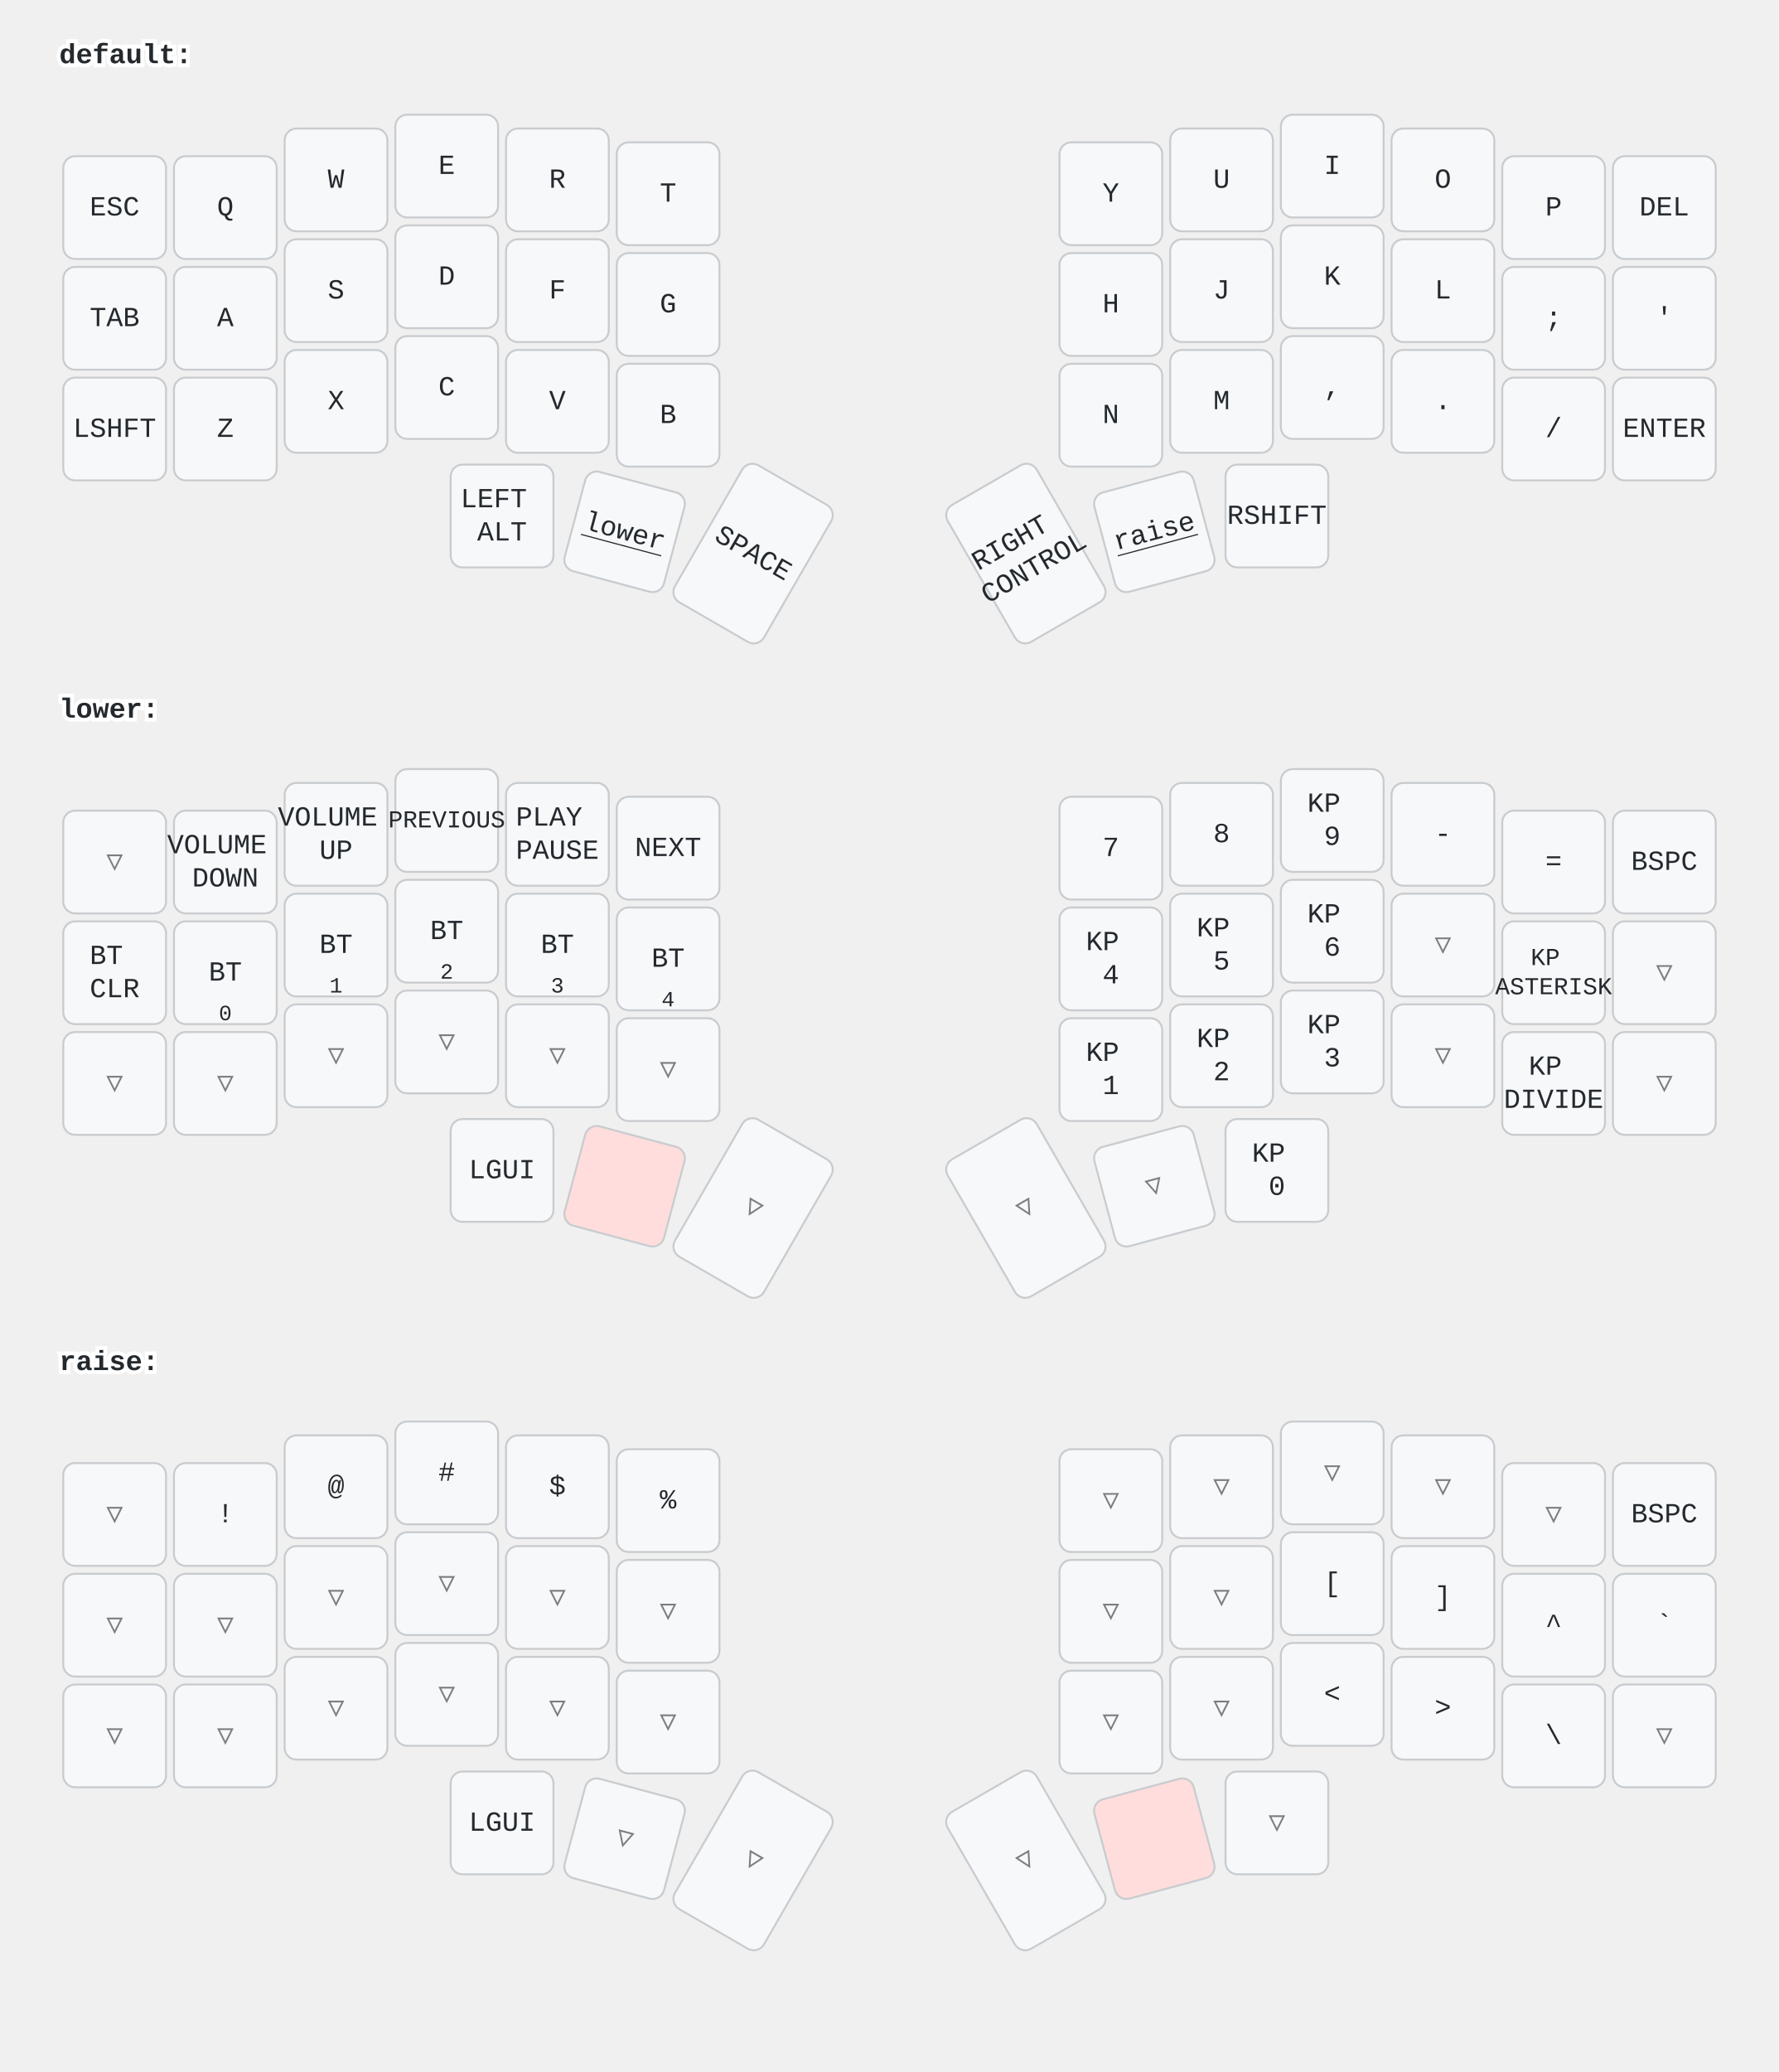
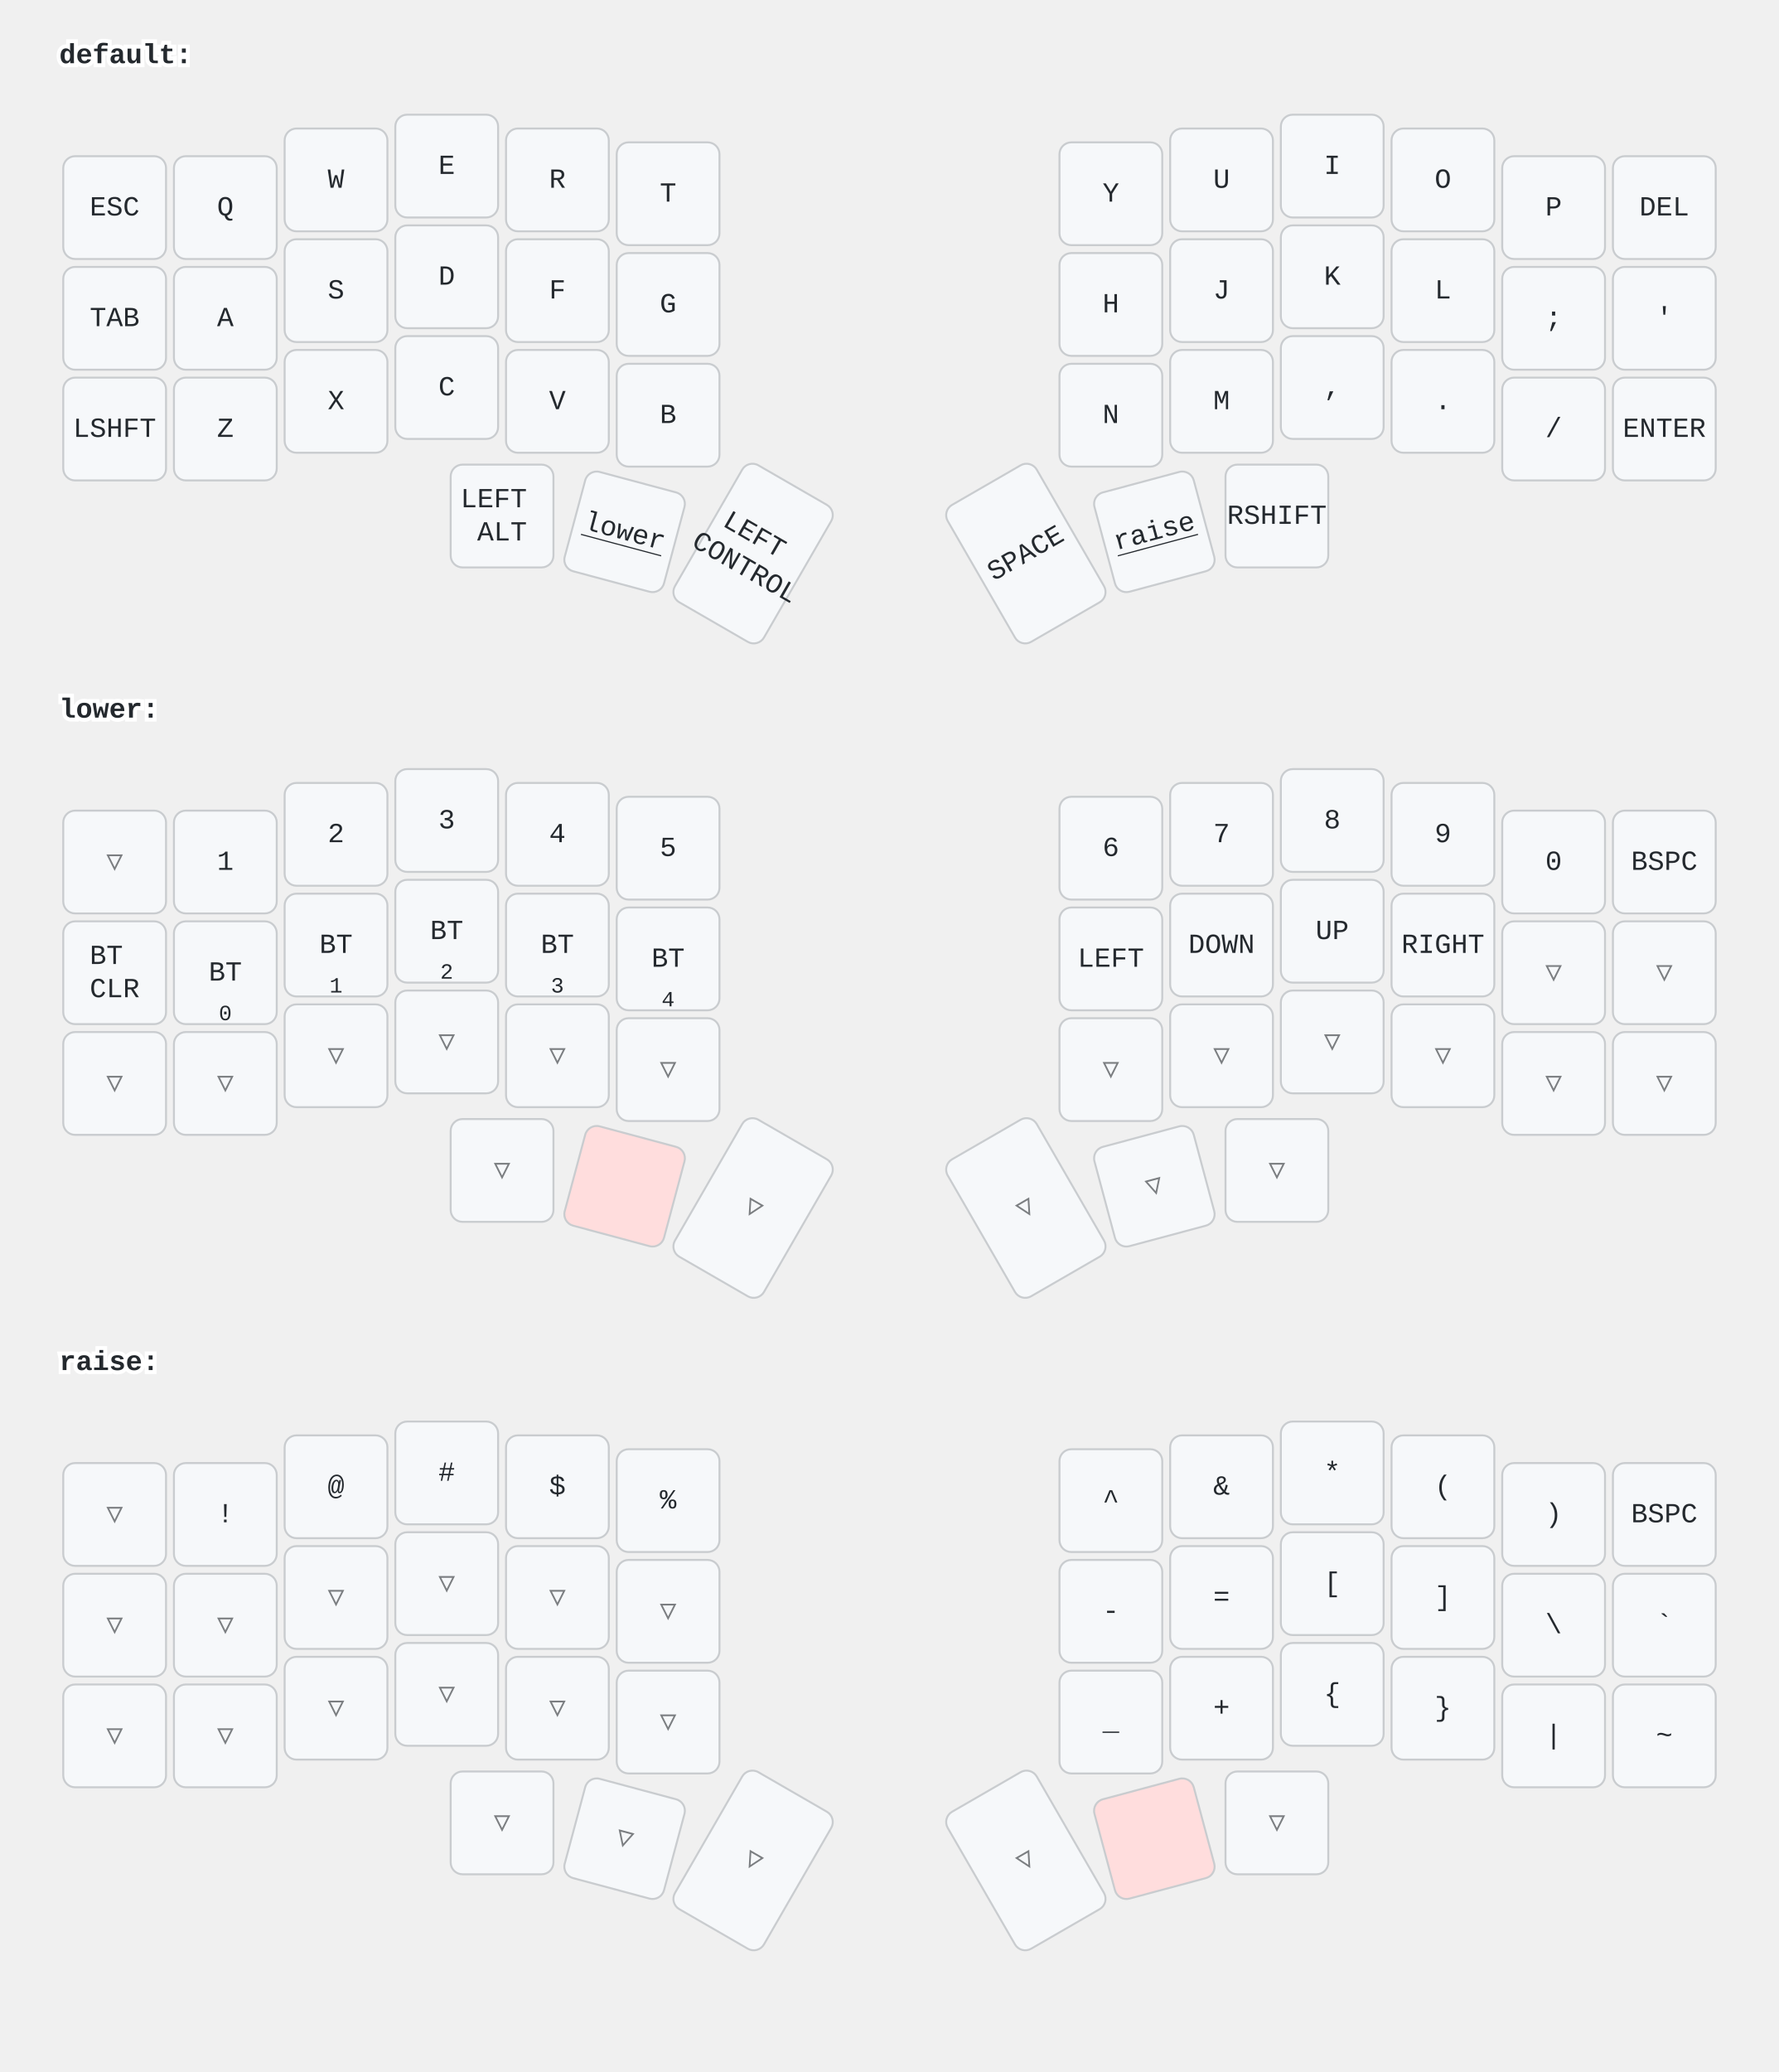
<svg xmlns="http://www.w3.org/2000/svg" width="900" height="1048" viewBox="0 0 900 1048" class="keymap">
  <style>/* inherit to force styles through use tags */
svg path {
    fill: inherit;
}

/* font and background color specifications */
svg.keymap {
    font-family: SFMono-Regular,Consolas,Liberation Mono,Menlo,monospace;
    font-size: 14px;
    font-kerning: normal;
    text-rendering: optimizeLegibility;
    fill: #24292e;
}

/* default key styling */
rect.key {
    fill: #f6f8fa;
}

rect.key, rect.combo {
    stroke: #c9cccf;
    stroke-width: 1;
}

/* default key side styling, only used is draw_key_sides is set */
rect.side {
    filter: brightness(90%);
}

/* color accent for combo boxes */
rect.combo, rect.combo-separate {
    fill: #cdf;
}

/* color accent for held keys */
rect.held, rect.combo.held {
    fill: #fdd;
}

/* color accent for ghost (optional) keys */
rect.ghost, rect.combo.ghost {
    stroke-dasharray: 4, 4;
    stroke-width: 2;
}

text {
    text-anchor: middle;
    dominant-baseline: middle;
}

/* styling for layer labels */
text.label {
    font-weight: bold;
    text-anchor: start;
    stroke: white;
    stroke-width: 4;
    paint-order: stroke;
}

/* styling for optional footer */
text.footer {
    text-anchor: end;
    dominant-baseline: auto;
    stroke: white;
    stroke-width: 4;
    paint-order: stroke;
}

/* styling for combo tap, and key hold/shifted label text */
text.combo, text.hold, text.shifted {
    font-size: 11px;
}

text.hold {
    text-anchor: middle;
    dominant-baseline: auto;
}

text.shifted {
    text-anchor: middle;
    dominant-baseline: hanging;
}

text.layer-activator {
    text-decoration: underline;
}

/* styling for hold/shifted label text in combo box */
text.combo.hold, text.combo.shifted {
    font-size: 8px;
}

/* lighter symbol for transparent keys */
text.trans {
    fill: #7b7e81;
}

/* styling for combo dendrons */
path.combo {
    stroke-width: 1;
    stroke: gray;
    fill: none;
}

/* Start Tabler Icons Cleanup */
/* cannot use height/width with glyphs */
.icon-tabler &gt; path {
    fill: inherit;
    stroke: inherit;
    stroke-width: 2;
}
/* hide tabler's default box */
.icon-tabler &gt; path[stroke="none"][fill="none"] {
    visibility: hidden;
}
/* End Tabler Icons Cleanup */
</style>
  <g transform="translate(30, 0)" class="layer-default">
    <text x="0" y="28" class="label" id="default">default:</text>
    <g transform="translate(0, 56)">
      <g transform="translate(28, 49)" class="key keypos-0">
        <rect rx="6" ry="6" x="-26" y="-26" width="52" height="52" class="key" />
        <text x="0" y="0" class="key tap">ESC</text>
      </g>
      <g transform="translate(84, 49)" class="key keypos-1">
        <rect rx="6" ry="6" x="-26" y="-26" width="52" height="52" class="key" />
        <text x="0" y="0" class="key tap">Q</text>
      </g>
      <g transform="translate(140, 35)" class="key keypos-2">
        <rect rx="6" ry="6" x="-26" y="-26" width="52" height="52" class="key" />
        <text x="0" y="0" class="key tap">W</text>
      </g>
      <g transform="translate(196, 28)" class="key keypos-3">
        <rect rx="6" ry="6" x="-26" y="-26" width="52" height="52" class="key" />
        <text x="0" y="0" class="key tap">E</text>
      </g>
      <g transform="translate(252, 35)" class="key keypos-4">
        <rect rx="6" ry="6" x="-26" y="-26" width="52" height="52" class="key" />
        <text x="0" y="0" class="key tap">R</text>
      </g>
      <g transform="translate(308, 42)" class="key keypos-5">
        <rect rx="6" ry="6" x="-26" y="-26" width="52" height="52" class="key" />
        <text x="0" y="0" class="key tap">T</text>
      </g>
      <g transform="translate(532, 42)" class="key keypos-6">
        <rect rx="6" ry="6" x="-26" y="-26" width="52" height="52" class="key" />
        <text x="0" y="0" class="key tap">Y</text>
      </g>
      <g transform="translate(588, 35)" class="key keypos-7">
        <rect rx="6" ry="6" x="-26" y="-26" width="52" height="52" class="key" />
        <text x="0" y="0" class="key tap">U</text>
      </g>
      <g transform="translate(644, 28)" class="key keypos-8">
        <rect rx="6" ry="6" x="-26" y="-26" width="52" height="52" class="key" />
        <text x="0" y="0" class="key tap">I</text>
      </g>
      <g transform="translate(700, 35)" class="key keypos-9">
        <rect rx="6" ry="6" x="-26" y="-26" width="52" height="52" class="key" />
        <text x="0" y="0" class="key tap">O</text>
      </g>
      <g transform="translate(756, 49)" class="key keypos-10">
        <rect rx="6" ry="6" x="-26" y="-26" width="52" height="52" class="key" />
        <text x="0" y="0" class="key tap">P</text>
      </g>
      <g transform="translate(812, 49)" class="key keypos-11">
        <rect rx="6" ry="6" x="-26" y="-26" width="52" height="52" class="key" />
        <text x="0" y="0" class="key tap">DEL</text>
      </g>
      <g transform="translate(28, 105)" class="key keypos-12">
        <rect rx="6" ry="6" x="-26" y="-26" width="52" height="52" class="key" />
        <text x="0" y="0" class="key tap">TAB</text>
      </g>
      <g transform="translate(84, 105)" class="key keypos-13">
        <rect rx="6" ry="6" x="-26" y="-26" width="52" height="52" class="key" />
        <text x="0" y="0" class="key tap">A</text>
      </g>
      <g transform="translate(140, 91)" class="key keypos-14">
        <rect rx="6" ry="6" x="-26" y="-26" width="52" height="52" class="key" />
        <text x="0" y="0" class="key tap">S</text>
      </g>
      <g transform="translate(196, 84)" class="key keypos-15">
        <rect rx="6" ry="6" x="-26" y="-26" width="52" height="52" class="key" />
        <text x="0" y="0" class="key tap">D</text>
      </g>
      <g transform="translate(252, 91)" class="key keypos-16">
        <rect rx="6" ry="6" x="-26" y="-26" width="52" height="52" class="key" />
        <text x="0" y="0" class="key tap">F</text>
      </g>
      <g transform="translate(308, 98)" class="key keypos-17">
        <rect rx="6" ry="6" x="-26" y="-26" width="52" height="52" class="key" />
        <text x="0" y="0" class="key tap">G</text>
      </g>
      <g transform="translate(532, 98)" class="key keypos-18">
        <rect rx="6" ry="6" x="-26" y="-26" width="52" height="52" class="key" />
        <text x="0" y="0" class="key tap">H</text>
      </g>
      <g transform="translate(588, 91)" class="key keypos-19">
        <rect rx="6" ry="6" x="-26" y="-26" width="52" height="52" class="key" />
        <text x="0" y="0" class="key tap">J</text>
      </g>
      <g transform="translate(644, 84)" class="key keypos-20">
        <rect rx="6" ry="6" x="-26" y="-26" width="52" height="52" class="key" />
        <text x="0" y="0" class="key tap">K</text>
      </g>
      <g transform="translate(700, 91)" class="key keypos-21">
        <rect rx="6" ry="6" x="-26" y="-26" width="52" height="52" class="key" />
        <text x="0" y="0" class="key tap">L</text>
      </g>
      <g transform="translate(756, 105)" class="key keypos-22">
        <rect rx="6" ry="6" x="-26" y="-26" width="52" height="52" class="key" />
        <text x="0" y="0" class="key tap">;</text>
      </g>
      <g transform="translate(812, 105)" class="key keypos-23">
        <rect rx="6" ry="6" x="-26" y="-26" width="52" height="52" class="key" />
        <text x="0" y="0" class="key tap">'</text>
      </g>
      <g transform="translate(28, 161)" class="key keypos-24">
        <rect rx="6" ry="6" x="-26" y="-26" width="52" height="52" class="key" />
        <text x="0" y="0" class="key tap">LSHFT</text>
      </g>
      <g transform="translate(84, 161)" class="key keypos-25">
        <rect rx="6" ry="6" x="-26" y="-26" width="52" height="52" class="key" />
        <text x="0" y="0" class="key tap">Z</text>
      </g>
      <g transform="translate(140, 147)" class="key keypos-26">
        <rect rx="6" ry="6" x="-26" y="-26" width="52" height="52" class="key" />
        <text x="0" y="0" class="key tap">X</text>
      </g>
      <g transform="translate(196, 140)" class="key keypos-27">
        <rect rx="6" ry="6" x="-26" y="-26" width="52" height="52" class="key" />
        <text x="0" y="0" class="key tap">C</text>
      </g>
      <g transform="translate(252, 147)" class="key keypos-28">
        <rect rx="6" ry="6" x="-26" y="-26" width="52" height="52" class="key" />
        <text x="0" y="0" class="key tap">V</text>
      </g>
      <g transform="translate(308, 154)" class="key keypos-29">
        <rect rx="6" ry="6" x="-26" y="-26" width="52" height="52" class="key" />
        <text x="0" y="0" class="key tap">B</text>
      </g>
      <g transform="translate(532, 154)" class="key keypos-30">
        <rect rx="6" ry="6" x="-26" y="-26" width="52" height="52" class="key" />
        <text x="0" y="0" class="key tap">N</text>
      </g>
      <g transform="translate(588, 147)" class="key keypos-31">
        <rect rx="6" ry="6" x="-26" y="-26" width="52" height="52" class="key" />
        <text x="0" y="0" class="key tap">M</text>
      </g>
      <g transform="translate(644, 140)" class="key keypos-32">
        <rect rx="6" ry="6" x="-26" y="-26" width="52" height="52" class="key" />
        <text x="0" y="0" class="key tap">,</text>
      </g>
      <g transform="translate(700, 147)" class="key keypos-33">
        <rect rx="6" ry="6" x="-26" y="-26" width="52" height="52" class="key" />
        <text x="0" y="0" class="key tap">.</text>
      </g>
      <g transform="translate(756, 161)" class="key keypos-34">
        <rect rx="6" ry="6" x="-26" y="-26" width="52" height="52" class="key" />
        <text x="0" y="0" class="key tap">/</text>
      </g>
      <g transform="translate(812, 161)" class="key keypos-35">
        <rect rx="6" ry="6" x="-26" y="-26" width="52" height="52" class="key" />
        <text x="0" y="0" class="key tap">ENTER</text>
      </g>
      <g transform="translate(224, 205)" class="key keypos-36">
        <rect rx="6" ry="6" x="-26" y="-26" width="52" height="52" class="key" />
        <text x="0" y="0" class="key tap">
          <tspan x="0" dy="-0.6em">LEFT</tspan>
          <tspan x="0" dy="1.2em">ALT</tspan>
        </text>
      </g>
      <g transform="translate(286, 213) rotate(15.0)" class="key keypos-37">
        <rect rx="6" ry="6" x="-26" y="-26" width="52" height="52" class="key" />
        <a href="#lower">
          <text x="0" y="0" class="key tap layer-activator">lower</text>
        </a>
      </g>
      <g transform="translate(351, 224) rotate(30.0)" class="key keypos-38">
        <rect rx="6" ry="6" x="-26" y="-40" width="52" height="80" class="key" />
-         <text x="0" y="0" class="key tap">SPACE</text>
+         <text x="0" y="0" class="key tap">
+           <tspan x="0" dy="-0.6em">LEFT</tspan>
+           <tspan x="0" dy="1.2em">CONTROL</tspan>
+         </text>
      </g>
      <g transform="translate(489, 224) rotate(-30.0)" class="key keypos-39">
        <rect rx="6" ry="6" x="-26" y="-40" width="52" height="80" class="key" />
-         <text x="0" y="0" class="key tap">
-           <tspan x="0" dy="-0.6em">RIGHT</tspan>
-           <tspan x="0" dy="1.2em">CONTROL</tspan>
-         </text>
+         <text x="0" y="0" class="key tap">SPACE</text>
      </g>
      <g transform="translate(554, 213) rotate(-15.0)" class="key keypos-40">
        <rect rx="6" ry="6" x="-26" y="-26" width="52" height="52" class="key" />
        <a href="#raise">
          <text x="0" y="0" class="key tap layer-activator">raise</text>
        </a>
      </g>
      <g transform="translate(616, 205)" class="key keypos-41">
        <rect rx="6" ry="6" x="-26" y="-26" width="52" height="52" class="key" />
        <text x="0" y="0" class="key tap">RSHIFT</text>
      </g>
    </g>
  </g>
  <g transform="translate(30, 331)" class="layer-lower">
    <text x="0" y="28" class="label" id="lower">lower:</text>
    <g transform="translate(0, 56)">
      <g transform="translate(28, 49)" class="key trans keypos-0">
        <rect rx="6" ry="6" x="-26" y="-26" width="52" height="52" class="key trans" />
        <text x="0" y="0" class="key trans tap">▽</text>
      </g>
      <g transform="translate(84, 49)" class="key keypos-1">
        <rect rx="6" ry="6" x="-26" y="-26" width="52" height="52" class="key" />
-         <text x="0" y="0" class="key tap">
-           <tspan x="0" dy="-0.6em">VOLUME</tspan>
-           <tspan x="0" dy="1.2em">DOWN</tspan>
-         </text>
+         <text x="0" y="0" class="key tap">1</text>
      </g>
      <g transform="translate(140, 35)" class="key keypos-2">
        <rect rx="6" ry="6" x="-26" y="-26" width="52" height="52" class="key" />
-         <text x="0" y="0" class="key tap">
-           <tspan x="0" dy="-0.6em">VOLUME</tspan>
-           <tspan x="0" dy="1.2em">UP</tspan>
-         </text>
+         <text x="0" y="0" class="key tap">2</text>
      </g>
      <g transform="translate(196, 28)" class="key keypos-3">
        <rect rx="6" ry="6" x="-26" y="-26" width="52" height="52" class="key" />
-         <text x="0" y="0" class="key tap">
-           <tspan style="font-size: 88%">PREVIOUS</tspan>
-         </text>
+         <text x="0" y="0" class="key tap">3</text>
      </g>
      <g transform="translate(252, 35)" class="key keypos-4">
        <rect rx="6" ry="6" x="-26" y="-26" width="52" height="52" class="key" />
-         <text x="0" y="0" class="key tap">
-           <tspan x="0" dy="-0.6em">PLAY</tspan>
-           <tspan x="0" dy="1.2em">PAUSE</tspan>
-         </text>
+         <text x="0" y="0" class="key tap">4</text>
      </g>
      <g transform="translate(308, 42)" class="key keypos-5">
        <rect rx="6" ry="6" x="-26" y="-26" width="52" height="52" class="key" />
-         <text x="0" y="0" class="key tap">NEXT</text>
+         <text x="0" y="0" class="key tap">5</text>
      </g>
      <g transform="translate(532, 42)" class="key keypos-6">
        <rect rx="6" ry="6" x="-26" y="-26" width="52" height="52" class="key" />
+         <text x="0" y="0" class="key tap">6</text>
+       </g>
+       <g transform="translate(588, 35)" class="key keypos-7">
+         <rect rx="6" ry="6" x="-26" y="-26" width="52" height="52" class="key" />
        <text x="0" y="0" class="key tap">7</text>
      </g>
-       <g transform="translate(588, 35)" class="key keypos-7">
+       <g transform="translate(644, 28)" class="key keypos-8">
        <rect rx="6" ry="6" x="-26" y="-26" width="52" height="52" class="key" />
        <text x="0" y="0" class="key tap">8</text>
      </g>
-       <g transform="translate(644, 28)" class="key keypos-8">
-         <rect rx="6" ry="6" x="-26" y="-26" width="52" height="52" class="key" />
-         <text x="0" y="0" class="key tap">
-           <tspan x="0" dy="-0.6em">KP</tspan>
-           <tspan x="0" dy="1.2em">9</tspan>
-         </text>
-       </g>
      <g transform="translate(700, 35)" class="key keypos-9">
        <rect rx="6" ry="6" x="-26" y="-26" width="52" height="52" class="key" />
-         <text x="0" y="0" class="key tap">-</text>
+         <text x="0" y="0" class="key tap">9</text>
      </g>
      <g transform="translate(756, 49)" class="key keypos-10">
        <rect rx="6" ry="6" x="-26" y="-26" width="52" height="52" class="key" />
-         <text x="0" y="0" class="key tap">=</text>
+         <text x="0" y="0" class="key tap">0</text>
      </g>
      <g transform="translate(812, 49)" class="key keypos-11">
        <rect rx="6" ry="6" x="-26" y="-26" width="52" height="52" class="key" />
        <text x="0" y="0" class="key tap">BSPC</text>
      </g>
      <g transform="translate(28, 105)" class="key keypos-12">
        <rect rx="6" ry="6" x="-26" y="-26" width="52" height="52" class="key" />
        <text x="0" y="0" class="key tap">
          <tspan x="0" dy="-0.6em">BT</tspan>
          <tspan x="0" dy="1.2em">CLR</tspan>
        </text>
      </g>
      <g transform="translate(84, 105)" class="key keypos-13">
        <rect rx="6" ry="6" x="-26" y="-26" width="52" height="52" class="key" />
        <text x="0" y="0" class="key tap">BT</text>
        <text x="0" y="24" class="key hold">0</text>
      </g>
      <g transform="translate(140, 91)" class="key keypos-14">
        <rect rx="6" ry="6" x="-26" y="-26" width="52" height="52" class="key" />
        <text x="0" y="0" class="key tap">BT</text>
        <text x="0" y="24" class="key hold">1</text>
      </g>
      <g transform="translate(196, 84)" class="key keypos-15">
        <rect rx="6" ry="6" x="-26" y="-26" width="52" height="52" class="key" />
        <text x="0" y="0" class="key tap">BT</text>
        <text x="0" y="24" class="key hold">2</text>
      </g>
      <g transform="translate(252, 91)" class="key keypos-16">
        <rect rx="6" ry="6" x="-26" y="-26" width="52" height="52" class="key" />
        <text x="0" y="0" class="key tap">BT</text>
        <text x="0" y="24" class="key hold">3</text>
      </g>
      <g transform="translate(308, 98)" class="key keypos-17">
        <rect rx="6" ry="6" x="-26" y="-26" width="52" height="52" class="key" />
        <text x="0" y="0" class="key tap">BT</text>
        <text x="0" y="24" class="key hold">4</text>
      </g>
      <g transform="translate(532, 98)" class="key keypos-18">
        <rect rx="6" ry="6" x="-26" y="-26" width="52" height="52" class="key" />
-         <text x="0" y="0" class="key tap">
-           <tspan x="0" dy="-0.6em">KP</tspan>
-           <tspan x="0" dy="1.2em">4</tspan>
-         </text>
+         <text x="0" y="0" class="key tap">LEFT</text>
      </g>
      <g transform="translate(588, 91)" class="key keypos-19">
        <rect rx="6" ry="6" x="-26" y="-26" width="52" height="52" class="key" />
-         <text x="0" y="0" class="key tap">
-           <tspan x="0" dy="-0.6em">KP</tspan>
-           <tspan x="0" dy="1.2em">5</tspan>
-         </text>
+         <text x="0" y="0" class="key tap">DOWN</text>
      </g>
      <g transform="translate(644, 84)" class="key keypos-20">
        <rect rx="6" ry="6" x="-26" y="-26" width="52" height="52" class="key" />
-         <text x="0" y="0" class="key tap">
-           <tspan x="0" dy="-0.6em">KP</tspan>
-           <tspan x="0" dy="1.2em">6</tspan>
-         </text>
-       </g>
-       <g transform="translate(700, 91)" class="key trans keypos-21">
-         <rect rx="6" ry="6" x="-26" y="-26" width="52" height="52" class="key trans" />
-         <text x="0" y="0" class="key trans tap">▽</text>
-       </g>
-       <g transform="translate(756, 105)" class="key keypos-22">
-         <rect rx="6" ry="6" x="-26" y="-26" width="52" height="52" class="key" />
-         <text x="0" y="0" class="key tap">
-           <tspan x="0" dy="-0.6em" style="font-size: 88%">KP</tspan>
-           <tspan x="0" dy="1.2em" style="font-size: 88%">ASTERISK</tspan>
-         </text>
+         <text x="0" y="0" class="key tap">UP</text>
+       </g>
+       <g transform="translate(700, 91)" class="key keypos-21">
+         <rect rx="6" ry="6" x="-26" y="-26" width="52" height="52" class="key" />
+         <text x="0" y="0" class="key tap">RIGHT</text>
+       </g>
+       <g transform="translate(756, 105)" class="key trans keypos-22">
+         <rect rx="6" ry="6" x="-26" y="-26" width="52" height="52" class="key trans" />
+         <text x="0" y="0" class="key trans tap">▽</text>
      </g>
      <g transform="translate(812, 105)" class="key trans keypos-23">
        <rect rx="6" ry="6" x="-26" y="-26" width="52" height="52" class="key trans" />
        <text x="0" y="0" class="key trans tap">▽</text>
      </g>
      <g transform="translate(28, 161)" class="key trans keypos-24">
        <rect rx="6" ry="6" x="-26" y="-26" width="52" height="52" class="key trans" />
        <text x="0" y="0" class="key trans tap">▽</text>
      </g>
      <g transform="translate(84, 161)" class="key trans keypos-25">
        <rect rx="6" ry="6" x="-26" y="-26" width="52" height="52" class="key trans" />
        <text x="0" y="0" class="key trans tap">▽</text>
      </g>
      <g transform="translate(140, 147)" class="key trans keypos-26">
        <rect rx="6" ry="6" x="-26" y="-26" width="52" height="52" class="key trans" />
        <text x="0" y="0" class="key trans tap">▽</text>
      </g>
      <g transform="translate(196, 140)" class="key trans keypos-27">
        <rect rx="6" ry="6" x="-26" y="-26" width="52" height="52" class="key trans" />
        <text x="0" y="0" class="key trans tap">▽</text>
      </g>
      <g transform="translate(252, 147)" class="key trans keypos-28">
        <rect rx="6" ry="6" x="-26" y="-26" width="52" height="52" class="key trans" />
        <text x="0" y="0" class="key trans tap">▽</text>
      </g>
      <g transform="translate(308, 154)" class="key trans keypos-29">
        <rect rx="6" ry="6" x="-26" y="-26" width="52" height="52" class="key trans" />
        <text x="0" y="0" class="key trans tap">▽</text>
      </g>
-       <g transform="translate(532, 154)" class="key keypos-30">
-         <rect rx="6" ry="6" x="-26" y="-26" width="52" height="52" class="key" />
-         <text x="0" y="0" class="key tap">
-           <tspan x="0" dy="-0.6em">KP</tspan>
-           <tspan x="0" dy="1.2em">1</tspan>
-         </text>
-       </g>
-       <g transform="translate(588, 147)" class="key keypos-31">
-         <rect rx="6" ry="6" x="-26" y="-26" width="52" height="52" class="key" />
-         <text x="0" y="0" class="key tap">
-           <tspan x="0" dy="-0.6em">KP</tspan>
-           <tspan x="0" dy="1.2em">2</tspan>
-         </text>
-       </g>
-       <g transform="translate(644, 140)" class="key keypos-32">
-         <rect rx="6" ry="6" x="-26" y="-26" width="52" height="52" class="key" />
-         <text x="0" y="0" class="key tap">
-           <tspan x="0" dy="-0.6em">KP</tspan>
-           <tspan x="0" dy="1.2em">3</tspan>
-         </text>
+       <g transform="translate(532, 154)" class="key trans keypos-30">
+         <rect rx="6" ry="6" x="-26" y="-26" width="52" height="52" class="key trans" />
+         <text x="0" y="0" class="key trans tap">▽</text>
+       </g>
+       <g transform="translate(588, 147)" class="key trans keypos-31">
+         <rect rx="6" ry="6" x="-26" y="-26" width="52" height="52" class="key trans" />
+         <text x="0" y="0" class="key trans tap">▽</text>
+       </g>
+       <g transform="translate(644, 140)" class="key trans keypos-32">
+         <rect rx="6" ry="6" x="-26" y="-26" width="52" height="52" class="key trans" />
+         <text x="0" y="0" class="key trans tap">▽</text>
      </g>
      <g transform="translate(700, 147)" class="key trans keypos-33">
        <rect rx="6" ry="6" x="-26" y="-26" width="52" height="52" class="key trans" />
        <text x="0" y="0" class="key trans tap">▽</text>
      </g>
-       <g transform="translate(756, 161)" class="key keypos-34">
-         <rect rx="6" ry="6" x="-26" y="-26" width="52" height="52" class="key" />
-         <text x="0" y="0" class="key tap">
-           <tspan x="0" dy="-0.6em">KP</tspan>
-           <tspan x="0" dy="1.2em">DIVIDE</tspan>
-         </text>
+       <g transform="translate(756, 161)" class="key trans keypos-34">
+         <rect rx="6" ry="6" x="-26" y="-26" width="52" height="52" class="key trans" />
+         <text x="0" y="0" class="key trans tap">▽</text>
      </g>
      <g transform="translate(812, 161)" class="key trans keypos-35">
        <rect rx="6" ry="6" x="-26" y="-26" width="52" height="52" class="key trans" />
        <text x="0" y="0" class="key trans tap">▽</text>
      </g>
-       <g transform="translate(224, 205)" class="key keypos-36">
-         <rect rx="6" ry="6" x="-26" y="-26" width="52" height="52" class="key" />
-         <text x="0" y="0" class="key tap">LGUI</text>
+       <g transform="translate(224, 205)" class="key trans keypos-36">
+         <rect rx="6" ry="6" x="-26" y="-26" width="52" height="52" class="key trans" />
+         <text x="0" y="0" class="key trans tap">▽</text>
      </g>
      <g transform="translate(286, 213) rotate(15.0)" class="key held keypos-37">
        <rect rx="6" ry="6" x="-26" y="-26" width="52" height="52" class="key held" />
      </g>
      <g transform="translate(351, 224) rotate(30.0)" class="key trans keypos-38">
        <rect rx="6" ry="6" x="-26" y="-40" width="52" height="80" class="key trans" />
        <text x="0" y="0" class="key trans tap">▽</text>
      </g>
      <g transform="translate(489, 224) rotate(-30.0)" class="key trans keypos-39">
        <rect rx="6" ry="6" x="-26" y="-40" width="52" height="80" class="key trans" />
        <text x="0" y="0" class="key trans tap">▽</text>
      </g>
      <g transform="translate(554, 213) rotate(-15.0)" class="key trans keypos-40">
        <rect rx="6" ry="6" x="-26" y="-26" width="52" height="52" class="key trans" />
        <text x="0" y="0" class="key trans tap">▽</text>
      </g>
-       <g transform="translate(616, 205)" class="key keypos-41">
-         <rect rx="6" ry="6" x="-26" y="-26" width="52" height="52" class="key" />
-         <text x="0" y="0" class="key tap">
-           <tspan x="0" dy="-0.6em">KP</tspan>
-           <tspan x="0" dy="1.2em">0</tspan>
-         </text>
+       <g transform="translate(616, 205)" class="key trans keypos-41">
+         <rect rx="6" ry="6" x="-26" y="-26" width="52" height="52" class="key trans" />
+         <text x="0" y="0" class="key trans tap">▽</text>
      </g>
    </g>
  </g>
  <g transform="translate(30, 661)" class="layer-raise">
    <text x="0" y="28" class="label" id="raise">raise:</text>
    <g transform="translate(0, 56)">
      <g transform="translate(28, 49)" class="key trans keypos-0">
        <rect rx="6" ry="6" x="-26" y="-26" width="52" height="52" class="key trans" />
        <text x="0" y="0" class="key trans tap">▽</text>
      </g>
      <g transform="translate(84, 49)" class="key keypos-1">
        <rect rx="6" ry="6" x="-26" y="-26" width="52" height="52" class="key" />
        <text x="0" y="0" class="key tap">!</text>
      </g>
      <g transform="translate(140, 35)" class="key keypos-2">
        <rect rx="6" ry="6" x="-26" y="-26" width="52" height="52" class="key" />
        <text x="0" y="0" class="key tap">@</text>
      </g>
      <g transform="translate(196, 28)" class="key keypos-3">
        <rect rx="6" ry="6" x="-26" y="-26" width="52" height="52" class="key" />
        <text x="0" y="0" class="key tap">#</text>
      </g>
      <g transform="translate(252, 35)" class="key keypos-4">
        <rect rx="6" ry="6" x="-26" y="-26" width="52" height="52" class="key" />
        <text x="0" y="0" class="key tap">$</text>
      </g>
      <g transform="translate(308, 42)" class="key keypos-5">
        <rect rx="6" ry="6" x="-26" y="-26" width="52" height="52" class="key" />
        <text x="0" y="0" class="key tap">%</text>
      </g>
-       <g transform="translate(532, 42)" class="key trans keypos-6">
-         <rect rx="6" ry="6" x="-26" y="-26" width="52" height="52" class="key trans" />
-         <text x="0" y="0" class="key trans tap">▽</text>
-       </g>
-       <g transform="translate(588, 35)" class="key trans keypos-7">
-         <rect rx="6" ry="6" x="-26" y="-26" width="52" height="52" class="key trans" />
-         <text x="0" y="0" class="key trans tap">▽</text>
-       </g>
-       <g transform="translate(644, 28)" class="key trans keypos-8">
-         <rect rx="6" ry="6" x="-26" y="-26" width="52" height="52" class="key trans" />
-         <text x="0" y="0" class="key trans tap">▽</text>
-       </g>
-       <g transform="translate(700, 35)" class="key trans keypos-9">
-         <rect rx="6" ry="6" x="-26" y="-26" width="52" height="52" class="key trans" />
-         <text x="0" y="0" class="key trans tap">▽</text>
-       </g>
-       <g transform="translate(756, 49)" class="key trans keypos-10">
-         <rect rx="6" ry="6" x="-26" y="-26" width="52" height="52" class="key trans" />
-         <text x="0" y="0" class="key trans tap">▽</text>
+       <g transform="translate(532, 42)" class="key keypos-6">
+         <rect rx="6" ry="6" x="-26" y="-26" width="52" height="52" class="key" />
+         <text x="0" y="0" class="key tap">^</text>
+       </g>
+       <g transform="translate(588, 35)" class="key keypos-7">
+         <rect rx="6" ry="6" x="-26" y="-26" width="52" height="52" class="key" />
+         <text x="0" y="0" class="key tap">&amp;</text>
+       </g>
+       <g transform="translate(644, 28)" class="key keypos-8">
+         <rect rx="6" ry="6" x="-26" y="-26" width="52" height="52" class="key" />
+         <text x="0" y="0" class="key tap">*</text>
+       </g>
+       <g transform="translate(700, 35)" class="key keypos-9">
+         <rect rx="6" ry="6" x="-26" y="-26" width="52" height="52" class="key" />
+         <text x="0" y="0" class="key tap">(</text>
+       </g>
+       <g transform="translate(756, 49)" class="key keypos-10">
+         <rect rx="6" ry="6" x="-26" y="-26" width="52" height="52" class="key" />
+         <text x="0" y="0" class="key tap">)</text>
      </g>
      <g transform="translate(812, 49)" class="key keypos-11">
        <rect rx="6" ry="6" x="-26" y="-26" width="52" height="52" class="key" />
        <text x="0" y="0" class="key tap">BSPC</text>
      </g>
      <g transform="translate(28, 105)" class="key trans keypos-12">
        <rect rx="6" ry="6" x="-26" y="-26" width="52" height="52" class="key trans" />
        <text x="0" y="0" class="key trans tap">▽</text>
      </g>
      <g transform="translate(84, 105)" class="key trans keypos-13">
        <rect rx="6" ry="6" x="-26" y="-26" width="52" height="52" class="key trans" />
        <text x="0" y="0" class="key trans tap">▽</text>
      </g>
      <g transform="translate(140, 91)" class="key trans keypos-14">
        <rect rx="6" ry="6" x="-26" y="-26" width="52" height="52" class="key trans" />
        <text x="0" y="0" class="key trans tap">▽</text>
      </g>
      <g transform="translate(196, 84)" class="key trans keypos-15">
        <rect rx="6" ry="6" x="-26" y="-26" width="52" height="52" class="key trans" />
        <text x="0" y="0" class="key trans tap">▽</text>
      </g>
      <g transform="translate(252, 91)" class="key trans keypos-16">
        <rect rx="6" ry="6" x="-26" y="-26" width="52" height="52" class="key trans" />
        <text x="0" y="0" class="key trans tap">▽</text>
      </g>
      <g transform="translate(308, 98)" class="key trans keypos-17">
        <rect rx="6" ry="6" x="-26" y="-26" width="52" height="52" class="key trans" />
        <text x="0" y="0" class="key trans tap">▽</text>
      </g>
-       <g transform="translate(532, 98)" class="key trans keypos-18">
-         <rect rx="6" ry="6" x="-26" y="-26" width="52" height="52" class="key trans" />
-         <text x="0" y="0" class="key trans tap">▽</text>
-       </g>
-       <g transform="translate(588, 91)" class="key trans keypos-19">
-         <rect rx="6" ry="6" x="-26" y="-26" width="52" height="52" class="key trans" />
-         <text x="0" y="0" class="key trans tap">▽</text>
+       <g transform="translate(532, 98)" class="key keypos-18">
+         <rect rx="6" ry="6" x="-26" y="-26" width="52" height="52" class="key" />
+         <text x="0" y="0" class="key tap">-</text>
+       </g>
+       <g transform="translate(588, 91)" class="key keypos-19">
+         <rect rx="6" ry="6" x="-26" y="-26" width="52" height="52" class="key" />
+         <text x="0" y="0" class="key tap">=</text>
      </g>
      <g transform="translate(644, 84)" class="key keypos-20">
        <rect rx="6" ry="6" x="-26" y="-26" width="52" height="52" class="key" />
        <text x="0" y="0" class="key tap">[</text>
      </g>
      <g transform="translate(700, 91)" class="key keypos-21">
        <rect rx="6" ry="6" x="-26" y="-26" width="52" height="52" class="key" />
        <text x="0" y="0" class="key tap">]</text>
      </g>
      <g transform="translate(756, 105)" class="key keypos-22">
        <rect rx="6" ry="6" x="-26" y="-26" width="52" height="52" class="key" />
-         <text x="0" y="0" class="key tap">^</text>
+         <text x="0" y="0" class="key tap">\</text>
      </g>
      <g transform="translate(812, 105)" class="key keypos-23">
        <rect rx="6" ry="6" x="-26" y="-26" width="52" height="52" class="key" />
        <text x="0" y="0" class="key tap">`</text>
      </g>
      <g transform="translate(28, 161)" class="key trans keypos-24">
        <rect rx="6" ry="6" x="-26" y="-26" width="52" height="52" class="key trans" />
        <text x="0" y="0" class="key trans tap">▽</text>
      </g>
      <g transform="translate(84, 161)" class="key trans keypos-25">
        <rect rx="6" ry="6" x="-26" y="-26" width="52" height="52" class="key trans" />
        <text x="0" y="0" class="key trans tap">▽</text>
      </g>
      <g transform="translate(140, 147)" class="key trans keypos-26">
        <rect rx="6" ry="6" x="-26" y="-26" width="52" height="52" class="key trans" />
        <text x="0" y="0" class="key trans tap">▽</text>
      </g>
      <g transform="translate(196, 140)" class="key trans keypos-27">
        <rect rx="6" ry="6" x="-26" y="-26" width="52" height="52" class="key trans" />
        <text x="0" y="0" class="key trans tap">▽</text>
      </g>
      <g transform="translate(252, 147)" class="key trans keypos-28">
        <rect rx="6" ry="6" x="-26" y="-26" width="52" height="52" class="key trans" />
        <text x="0" y="0" class="key trans tap">▽</text>
      </g>
      <g transform="translate(308, 154)" class="key trans keypos-29">
        <rect rx="6" ry="6" x="-26" y="-26" width="52" height="52" class="key trans" />
        <text x="0" y="0" class="key trans tap">▽</text>
      </g>
-       <g transform="translate(532, 154)" class="key trans keypos-30">
-         <rect rx="6" ry="6" x="-26" y="-26" width="52" height="52" class="key trans" />
-         <text x="0" y="0" class="key trans tap">▽</text>
-       </g>
-       <g transform="translate(588, 147)" class="key trans keypos-31">
-         <rect rx="6" ry="6" x="-26" y="-26" width="52" height="52" class="key trans" />
-         <text x="0" y="0" class="key trans tap">▽</text>
+       <g transform="translate(532, 154)" class="key keypos-30">
+         <rect rx="6" ry="6" x="-26" y="-26" width="52" height="52" class="key" />
+         <text x="0" y="0" class="key tap">_</text>
+       </g>
+       <g transform="translate(588, 147)" class="key keypos-31">
+         <rect rx="6" ry="6" x="-26" y="-26" width="52" height="52" class="key" />
+         <text x="0" y="0" class="key tap">+</text>
      </g>
      <g transform="translate(644, 140)" class="key keypos-32">
        <rect rx="6" ry="6" x="-26" y="-26" width="52" height="52" class="key" />
-         <text x="0" y="0" class="key tap">&lt;</text>
+         <text x="0" y="0" class="key tap">{</text>
      </g>
      <g transform="translate(700, 147)" class="key keypos-33">
        <rect rx="6" ry="6" x="-26" y="-26" width="52" height="52" class="key" />
-         <text x="0" y="0" class="key tap">&gt;</text>
+         <text x="0" y="0" class="key tap">}</text>
      </g>
      <g transform="translate(756, 161)" class="key keypos-34">
        <rect rx="6" ry="6" x="-26" y="-26" width="52" height="52" class="key" />
-         <text x="0" y="0" class="key tap">\</text>
-       </g>
-       <g transform="translate(812, 161)" class="key trans keypos-35">
-         <rect rx="6" ry="6" x="-26" y="-26" width="52" height="52" class="key trans" />
-         <text x="0" y="0" class="key trans tap">▽</text>
-       </g>
-       <g transform="translate(224, 205)" class="key keypos-36">
-         <rect rx="6" ry="6" x="-26" y="-26" width="52" height="52" class="key" />
-         <text x="0" y="0" class="key tap">LGUI</text>
+         <text x="0" y="0" class="key tap">|</text>
+       </g>
+       <g transform="translate(812, 161)" class="key keypos-35">
+         <rect rx="6" ry="6" x="-26" y="-26" width="52" height="52" class="key" />
+         <text x="0" y="0" class="key tap">~</text>
+       </g>
+       <g transform="translate(224, 205)" class="key trans keypos-36">
+         <rect rx="6" ry="6" x="-26" y="-26" width="52" height="52" class="key trans" />
+         <text x="0" y="0" class="key trans tap">▽</text>
      </g>
      <g transform="translate(286, 213) rotate(15.0)" class="key trans keypos-37">
        <rect rx="6" ry="6" x="-26" y="-26" width="52" height="52" class="key trans" />
        <text x="0" y="0" class="key trans tap">▽</text>
      </g>
      <g transform="translate(351, 224) rotate(30.0)" class="key trans keypos-38">
        <rect rx="6" ry="6" x="-26" y="-40" width="52" height="80" class="key trans" />
        <text x="0" y="0" class="key trans tap">▽</text>
      </g>
      <g transform="translate(489, 224) rotate(-30.0)" class="key trans keypos-39">
        <rect rx="6" ry="6" x="-26" y="-40" width="52" height="80" class="key trans" />
        <text x="0" y="0" class="key trans tap">▽</text>
      </g>
      <g transform="translate(554, 213) rotate(-15.0)" class="key held keypos-40">
        <rect rx="6" ry="6" x="-26" y="-26" width="52" height="52" class="key held" />
      </g>
      <g transform="translate(616, 205)" class="key trans keypos-41">
        <rect rx="6" ry="6" x="-26" y="-26" width="52" height="52" class="key trans" />
        <text x="0" y="0" class="key trans tap">▽</text>
      </g>
    </g>
  </g>
</svg>
